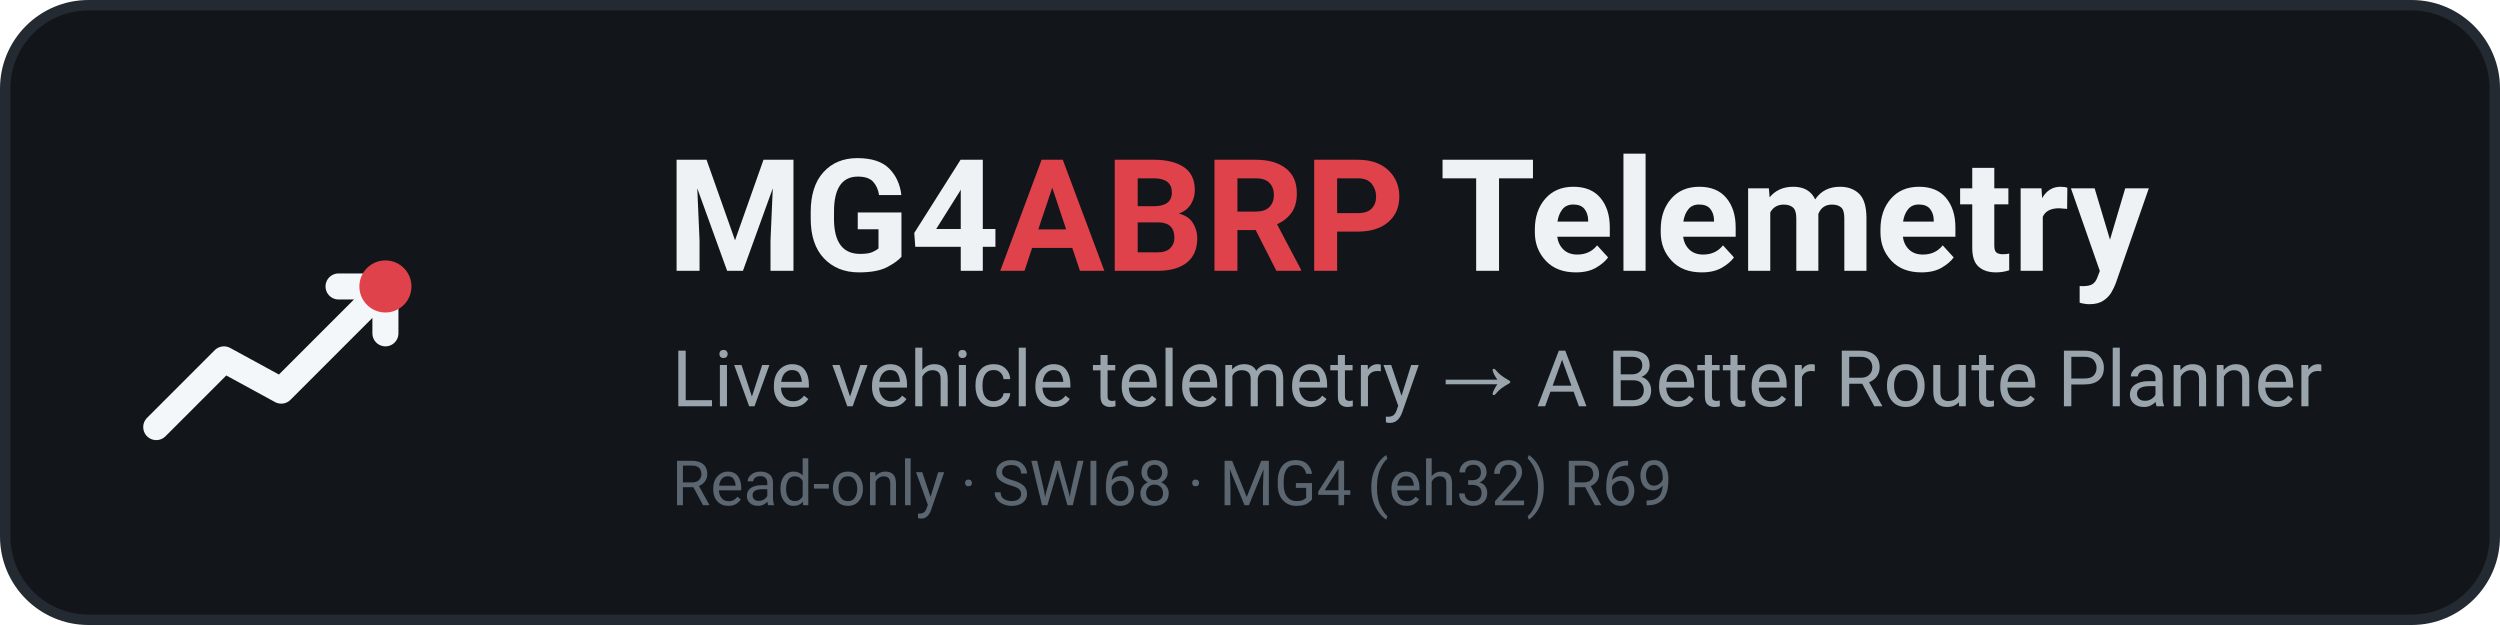
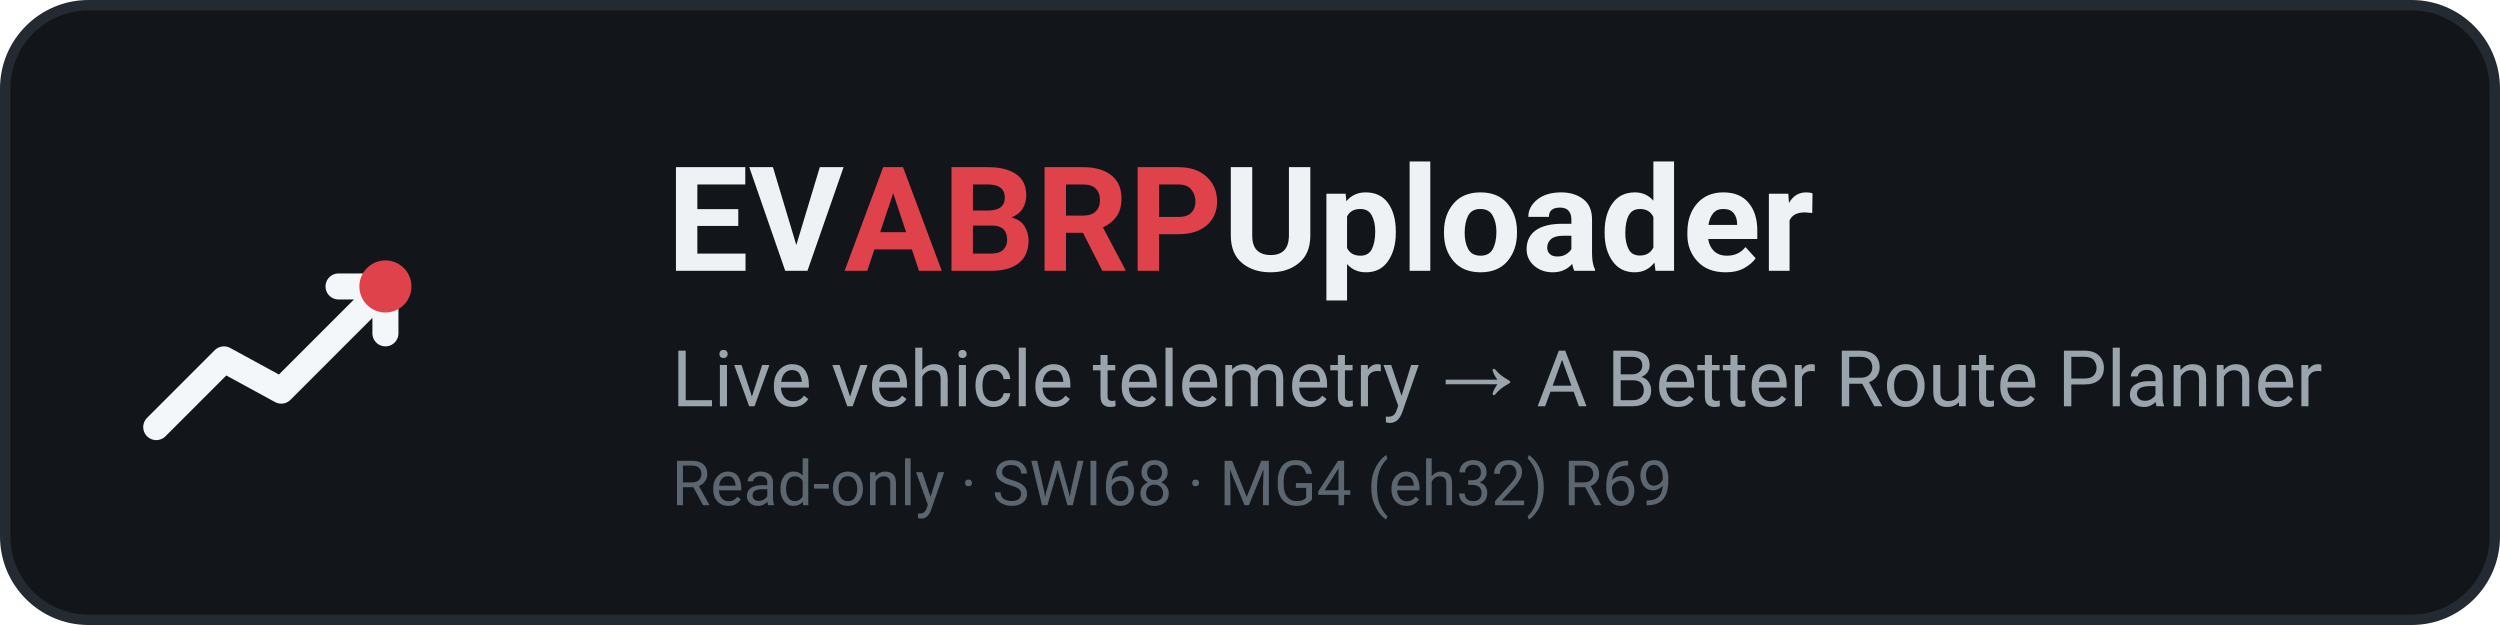
- <svg xmlns="http://www.w3.org/2000/svg" width="480" height="120" viewBox="0 0 480 120" role="img" aria-label="MG4 ABRP Telemetry">
+ <svg xmlns="http://www.w3.org/2000/svg" width="480" height="120" viewBox="0 0 480 120" role="img" aria-label="EVABRPUploader">
  <rect x="1" y="1" width="478" height="118" rx="16" fill="#12161a" stroke="#232a31" stroke-width="2" />
  <g transform="translate(30,24)" fill="none" stroke="#F4F7FA" stroke-width="5" stroke-linecap="round" stroke-linejoin="round">
    <path d="M0 58 L13 45 L24 51 L44 31 M35 31 H44 V40" />
  </g>
  <circle cx="74" cy="55" r="5" fill="#E0424C" />
-   <text x="128" y="52" font-family="'Segoe UI',Roboto,Helvetica,Arial,sans-serif" font-size="30" font-weight="700" fill="#eef2f5">MG4<tspan fill="#E0424C"> ABRP</tspan> Telemetry</text>
+   <text x="128" y="52" font-family="'Segoe UI',Roboto,Helvetica,Arial,sans-serif" font-size="28" font-weight="700" fill="#eef2f5">EV<tspan fill="#E0424C">ABRP</tspan>Uploader</text>
  <text x="129" y="78" font-family="'Segoe UI',Roboto,Helvetica,Arial,sans-serif" font-size="15" fill="#9aa4ad">Live vehicle telemetry → A Better Route Planner</text>
  <text x="129" y="97" font-family="'Segoe UI',Roboto,Helvetica,Arial,sans-serif" font-size="12" fill="#5b6670">Read-only · SWI68 · MG4 (eh32) R69</text>
</svg>
